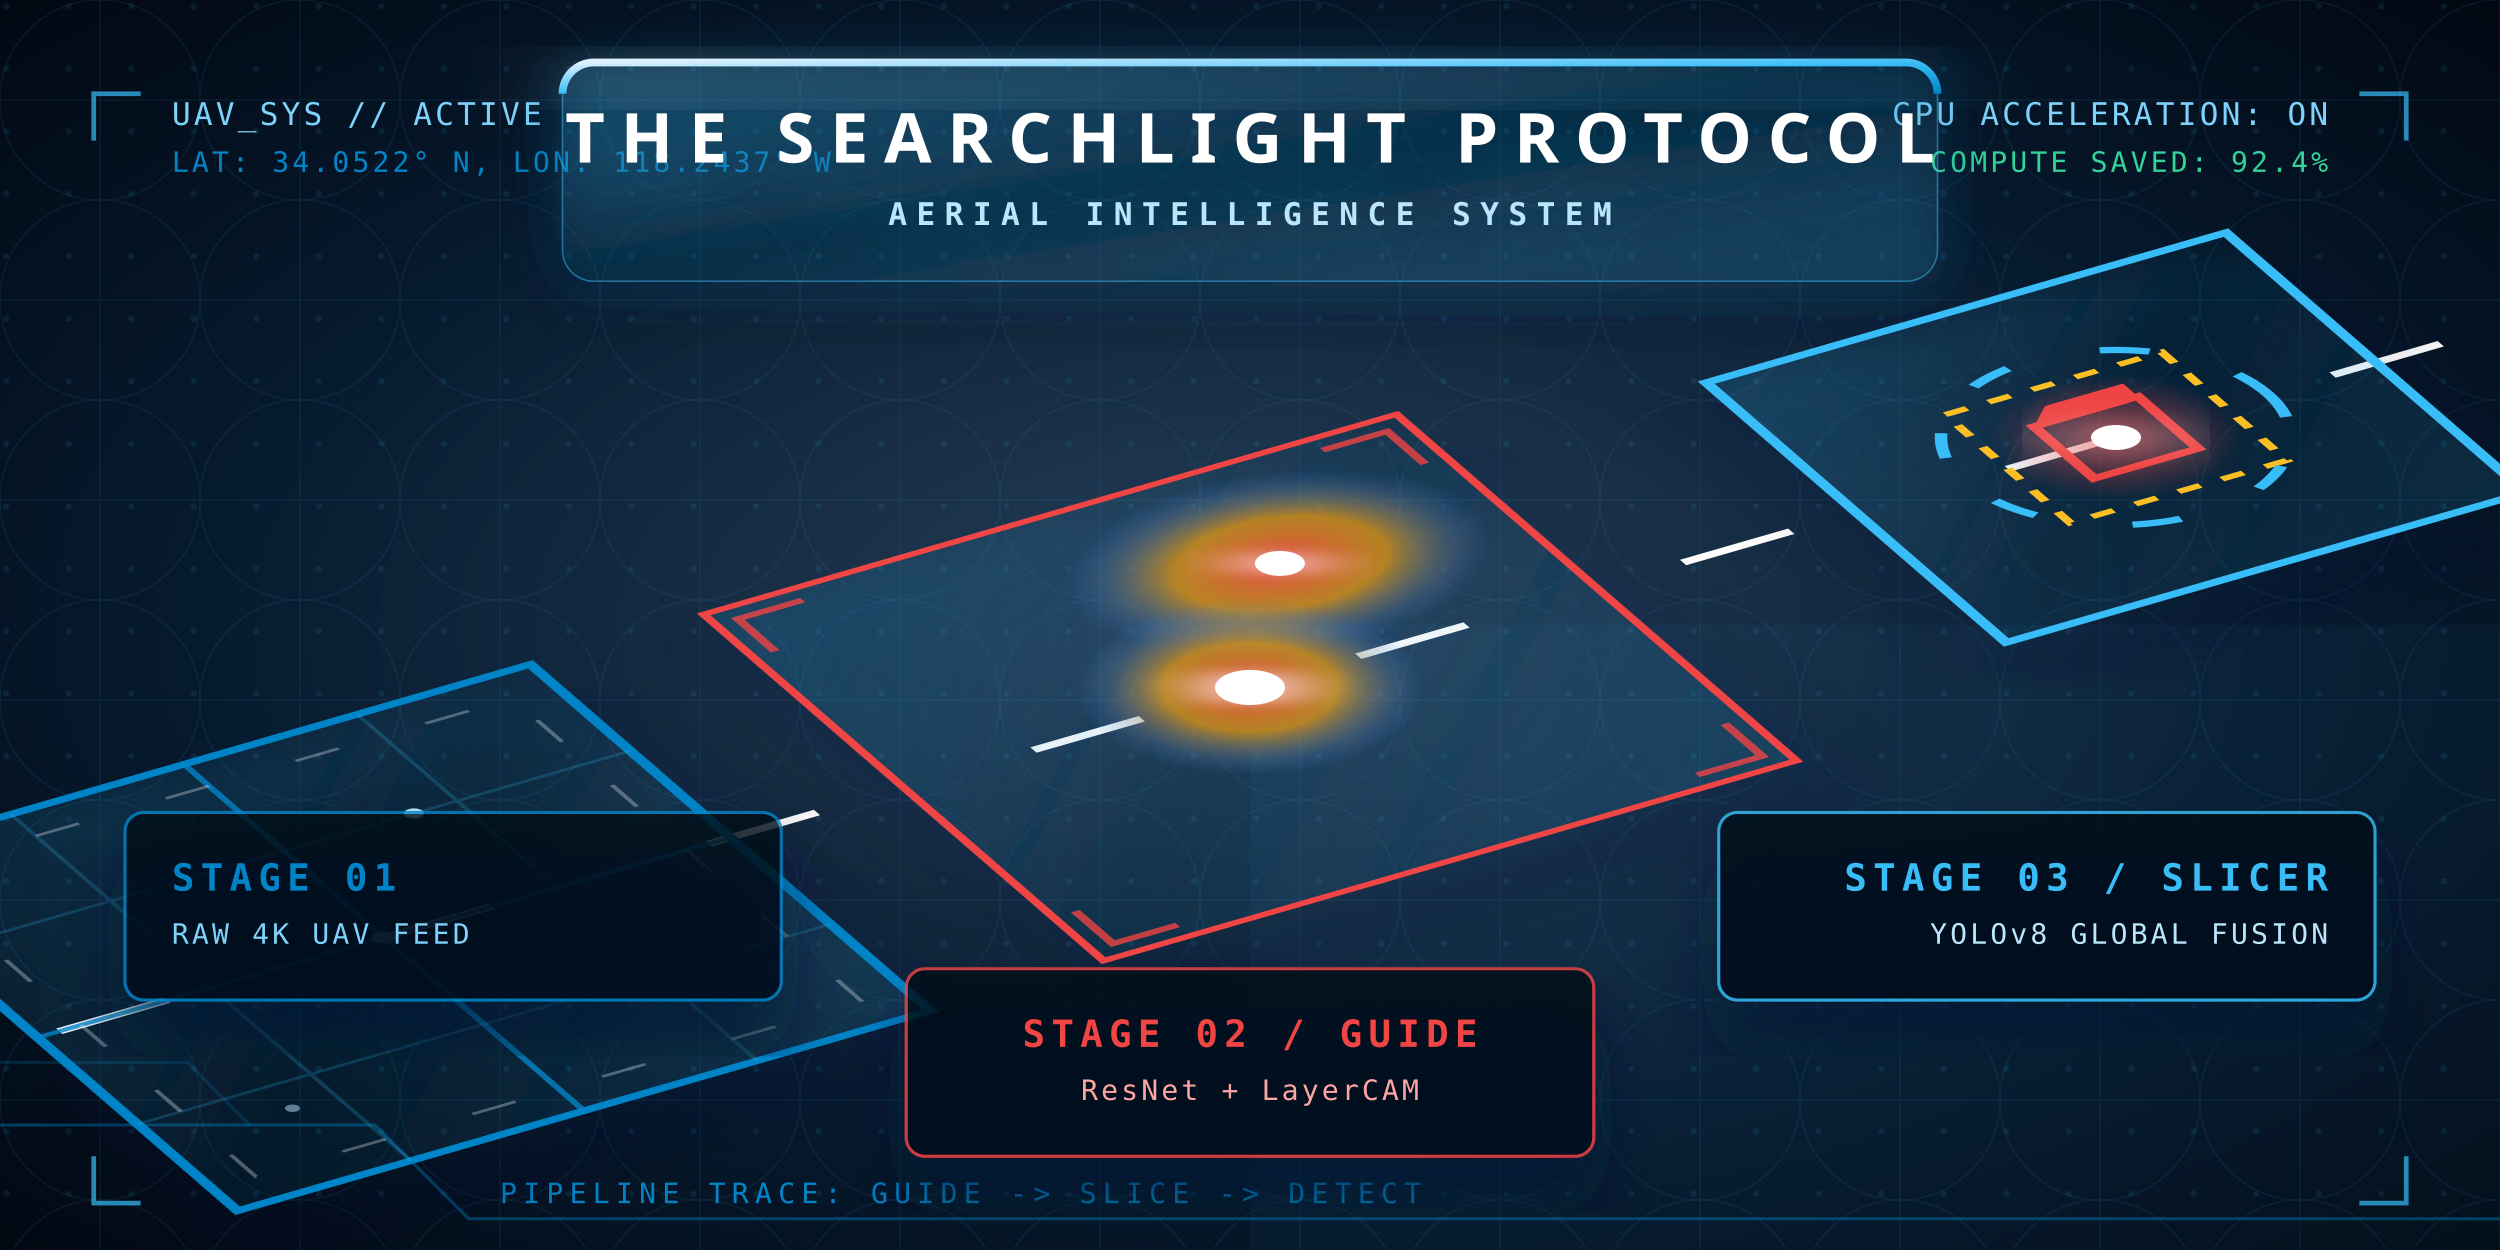
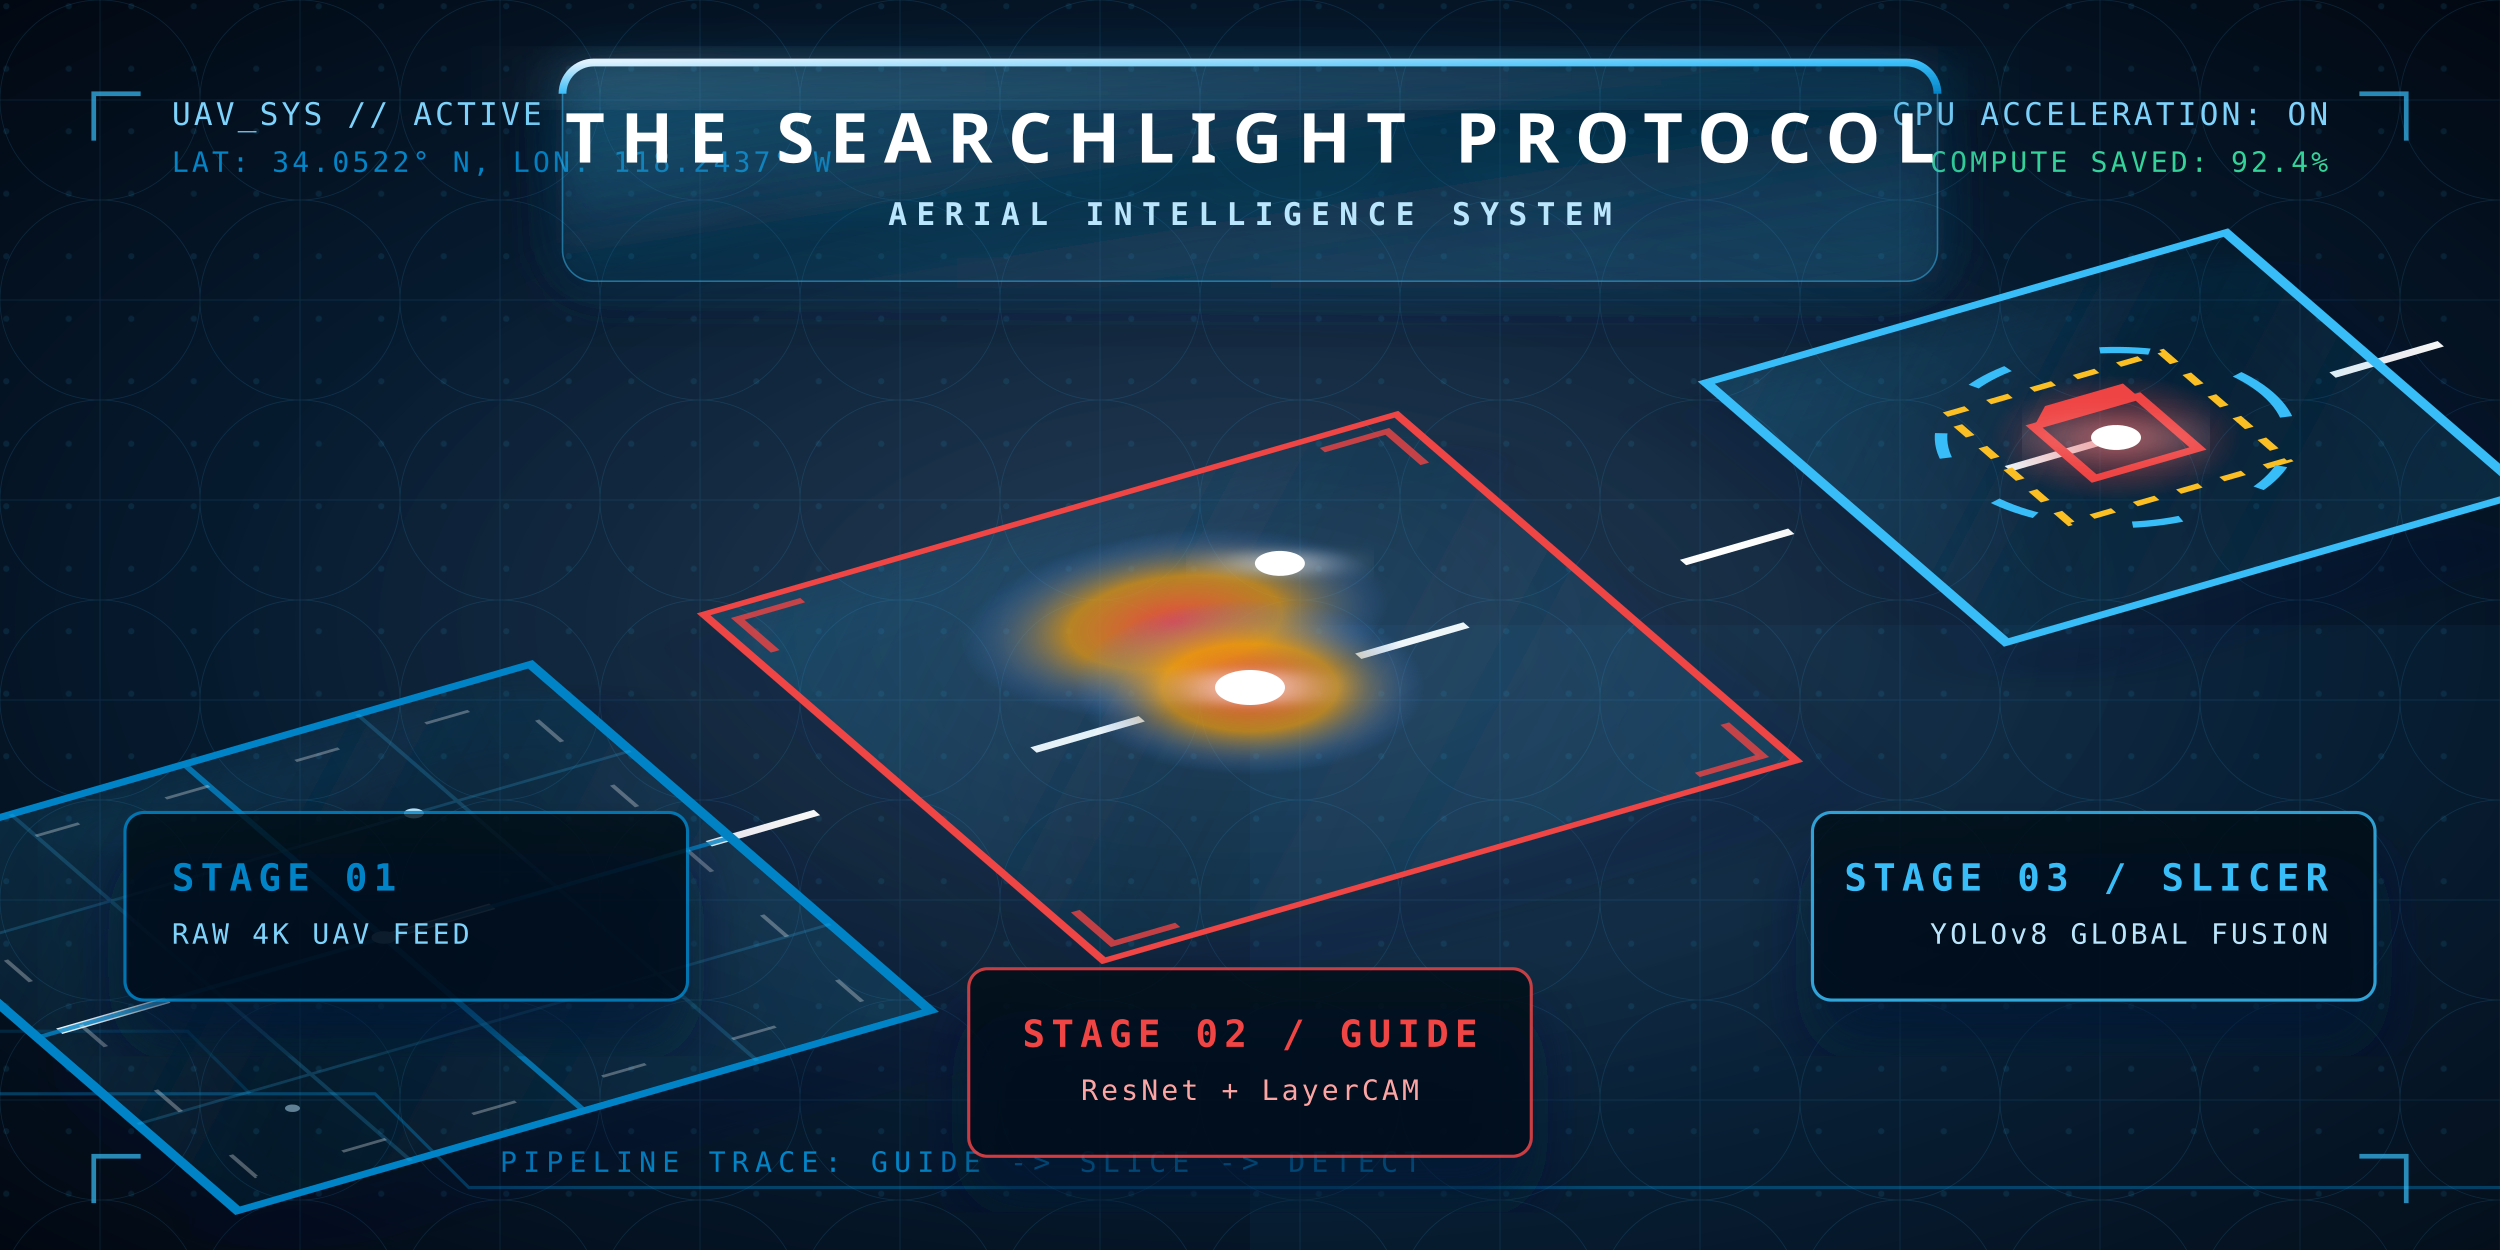
<svg xmlns="http://www.w3.org/2000/svg" viewBox="0 0 800 400" width="100%" height="100%">
  <defs>
    <radialGradient id="radarAura" cx="50%" cy="50%" r="70%">
      <stop offset="0%" stop-color="#0F2B48" stop-opacity="0.9" />
      <stop offset="60%" stop-color="#061A2E" stop-opacity="1" />
      <stop offset="100%" stop-color="#020812" stop-opacity="1" />
    </radialGradient>
    <pattern id="radarGrid" width="80" height="80" patternUnits="userSpaceOnUse" patternTransform="scale(0.8)">
      <circle cx="40" cy="40" r="40" fill="none" stroke="#38BDF8" stroke-width="0.3" stroke-opacity="0.15" />
      <path d="M 0 40 L 80 40 M 40 0 L 40 80" stroke="#38BDF8" stroke-width="0.3" stroke-opacity="0.15" />
    </pattern>
    <pattern id="dotGrid" width="20" height="20" patternUnits="userSpaceOnUse">
      <circle cx="2" cy="2" r="1" fill="#38BDF8" opacity="0.1" />
    </pattern>
    <linearGradient id="glassLinear" x1="0" y1="0" x2="1" y2="1">
      <stop offset="0%" stop-color="#38BDF8" stop-opacity="0.15" />
      <stop offset="50%" stop-color="#38BDF8" stop-opacity="0.03" />
      <stop offset="100%" stop-color="#38BDF8" stop-opacity="0.1" />
    </linearGradient>
    <linearGradient id="neonCyan" x1="0" y1="0" x2="1" y2="1">
      <stop offset="0%" stop-color="#E0F2FE" />
      <stop offset="50%" stop-color="#38BDF8" />
      <stop offset="100%" stop-color="#0284C7" />
    </linearGradient>
    <radialGradient id="hotspot" cx="50%" cy="50%" r="50%">
      <stop offset="0%" stop-color="#EF4444" stop-opacity="0.95" />
      <stop offset="50%" stop-color="#F59E0B" stop-opacity="0.7" />
      <stop offset="100%" stop-color="#3B82F6" stop-opacity="0" />
    </radialGradient>
    <radialGradient id="targetGlow" cx="50%" cy="50%" r="50%">
      <stop offset="0%" stop-color="#EF4444" stop-opacity="0.6" />
      <stop offset="100%" stop-color="#EF4444" stop-opacity="0" />
    </radialGradient>
    <filter id="glassBlur" x="-20%" y="-20%" width="140%" height="140%">
      <feGaussianBlur stdDeviation="8" result="blur" />
      <feComposite in="SourceGraphic" in2="blur" operator="over" />
    </filter>
    <filter id="glowCyan" x="-50%" y="-50%" width="200%" height="200%">
      <feGaussianBlur stdDeviation="15" result="blur2" />
      <feGaussianBlur stdDeviation="5" result="blur1" />
      <feMerge>
        <feMergeNode in="blur2" />
        <feMergeNode in="blur1" />
        <feMergeNode in="SourceGraphic" />
      </feMerge>
    </filter>
    <filter id="glowRed" x="-50%" y="-50%" width="200%" height="200%">
      <feGaussianBlur stdDeviation="6" result="blur1" />
      <feMerge>
        <feMergeNode in="blur1" />
        <feMergeNode in="SourceGraphic" />
      </feMerge>
    </filter>
    <filter id="shadowHeavy" x="-30%" y="-30%" width="160%" height="160%">
      <feDropShadow dx="0" dy="35" stdDeviation="30" flood-color="#000" flood-opacity="0.9" />
      <feDropShadow dx="0" dy="15" stdDeviation="10" flood-color="#011F36" flood-opacity="0.8" />
    </filter>
    <linearGradient id="beam" x1="0" y1="0" x2="1" y2="0">
      <stop offset="0%" stop-color="#38BDF8" stop-opacity="0" />
      <stop offset="50%" stop-color="#38BDF8" stop-opacity="0.9" />
      <stop offset="100%" stop-color="#38BDF8" stop-opacity="0" />
    </linearGradient>
  </defs>
  <rect width="100%" height="100%" fill="url(#radarAura)" />
  <rect width="100%" height="100%" fill="url(#radarGrid)" />
  <rect width="100%" height="100%" fill="url(#dotGrid)" />
  <path d="M 400 200 L 900 200 A 500 500 0 0 1 400 700 Z" fill="#38BDF8" opacity="0.04">
    <animateTransform attributeName="transform" type="rotate" from="0 400 200" to="360 400 200" dur="10s" repeatCount="indefinite" />
  </path>
  <g transform="translate(30, 30)">
    <path d="M 0 15 L 0 0 L 15 0" fill="none" stroke="#38BDF8" stroke-width="1.5" opacity="0.7" />
    <text x="25" y="10" fill="#7DD3FC" font-family="monospace" font-size="10" letter-spacing="1">UAV_SYS // ACTIVE</text>
    <text x="25" y="25" fill="#0284C7" font-family="monospace" font-size="9" letter-spacing="1">LAT: 34.0522° N, LON: 118.2437° W</text>
  </g>
  <g transform="translate(620, 30)">
    <path d="M 150 15 L 150 0 L 135 0" fill="none" stroke="#38BDF8" stroke-width="1.5" opacity="0.7" />
    <text x="125" y="10" fill="#7DD3FC" font-family="monospace" font-size="10" letter-spacing="1" text-anchor="end">GPU ACCELERATION: ON</text>
    <text x="125" y="25" fill="#34D399" font-family="monospace" font-size="9" letter-spacing="1" text-anchor="end">COMPUTE SAVED: 92.4%</text>
  </g>
  <g transform="translate(180, 20)" filter="url(#shadowHeavy)">
    <rect width="440" height="70" rx="10" fill="url(#glassLinear)" stroke="#38BDF8" stroke-width="0.5" stroke-opacity="0.5" filter="url(#glassBlur)" />
    <path d="M 0 10 C 0 4.5 4.5 0 10 0 L 430 0 C 435.5 0 440 4.5 440 10" fill="none" stroke="url(#neonCyan)" stroke-width="2.5" filter="url(#glowCyan)" />
    <text x="220" y="32" fill="#FFFFFF" font-family="system-ui, sans-serif" font-size="22" font-weight="900" letter-spacing="5" text-anchor="middle">THE SEARCHLIGHT PROTOCOL</text>
    <text x="220" y="52" fill="#BAE6FD" font-family="monospace" font-size="10" font-weight="600" letter-spacing="3" text-anchor="middle">AERIAL INTELLIGENCE SYSTEM</text>
  </g>
-   <path d="M 0 360 L 120 360 L 150 390 L 800 390" fill="none" stroke="#0284C7" stroke-width="1" opacity="0.4" />
-   <path d="M 0 340 L 60 340 L 80 360" fill="none" stroke="#0284C7" stroke-width="1" opacity="0.2" />
-   <text x="160" y="385" fill="#0284C7" font-family="monospace" font-size="9" letter-spacing="2">PIPELINE TRACE: GUIDE -&gt; SLICE -&gt; DETECT</text>
+   <path d="M 0 350 L 120 350 L 150 380 L 800 380" fill="none" stroke="#0284C7" stroke-width="1" opacity="0.4" />
+   <path d="M 0 330 L 60 330 L 80 350" fill="none" stroke="#0284C7" stroke-width="1" opacity="0.2" />
+   <text x="160" y="375" fill="#0284C7" font-family="monospace" font-size="9" letter-spacing="2">PIPELINE TRACE: GUIDE -&gt; SLICE -&gt; DETECT</text>
  <g transform="translate(400, 220) scale(1.6, 0.8) rotate(-30)">
    <line x1="-350" y1="0" x2="350" y2="0" stroke="url(#beam)" stroke-width="10" filter="url(#glowCyan)" />
    <line x1="-350" y1="0" x2="350" y2="0" stroke="#FFF" stroke-width="2.5" stroke-dasharray="25 50">
      <animate attributeName="stroke-dashoffset" values="75;0" dur="1s" repeatCount="indefinite" />
    </line>
    <g transform="translate(-200, 0)">
      <rect x="-80" y="-80" width="160" height="160" fill="url(#glassLinear)" stroke="#0284C7" stroke-width="2.5" filter="url(#shadowHeavy)" />
      <path d="M -80 0 L 80 0 M 0 -80 L 0 80" stroke="#0284C7" opacity="0.8" stroke-width="1.5" />
      <path d="M -40 -80 L -40 80 M 40 -80 L 40 80 M -80 -40 L 80 -40 M -80 40 L 80 40" stroke="#38BDF8" opacity="0.2" stroke-width="1" />
      <circle cx="0" cy="0" r="2.5" fill="#BAE6FD" />
      <circle cx="30" cy="-40" r="2" fill="#BAE6FD" />
      <circle cx="-50" cy="50" r="1.5" fill="#BAE6FD" opacity="0.5" />
      <rect x="-70" y="-70" width="140" height="140" fill="none" stroke="#fff" stroke-width="1" stroke-dasharray="10 20" opacity="0.3">
        <animateTransform attributeName="transform" type="rotate" from="0" to="360" dur="8s" repeatCount="indefinite" />
      </rect>
    </g>
    <g transform="translate(0, 0)">
      <rect x="-80" y="-80" width="160" height="160" fill="url(#glassLinear)" stroke="#EF4444" stroke-width="2" filter="url(#shadowHeavy)" />
-       <rect x="-15" y="-75" width="90" height="70" fill="url(#hotspot)" />
+       <rect x="-45" y="-65" width="90" height="70" fill="url(#hotspot)" />
      <circle cx="30" cy="-40" r="5" fill="#FFF" filter="url(#glowRed)" />
      <rect x="-35" y="-35" width="70" height="70" fill="url(#hotspot)" />
      <circle cx="0" cy="0" r="7" fill="#FFF" filter="url(#glowRed)">
        <animate attributeName="opacity" values="0.7;1;0.7" dur="1.5s" repeatCount="indefinite" />
      </circle>
      <path d="M -75 -60 L -75 -75 L -60 -75 M 75 -60 L 75 -75 L 60 -75 M -75 60 L -75 75 L -60 75 M 75 60 L 75 75 L 60 75" fill="none" stroke="#EF4444" stroke-width="2" opacity="0.8" />
    </g>
    <g transform="translate(200, 0)">
      <rect x="-60" y="-60" width="120" height="120" fill="url(#glassLinear)" stroke="#38BDF8" stroke-width="2.5" filter="url(#shadowHeavy)" />
      <rect x="-25" y="-25" width="50" height="50" fill="url(#targetGlow)" stroke="#FBBF24" stroke-width="2" stroke-dasharray="5 5" />
      <rect x="-12" y="-12" width="24" height="24" fill="none" stroke="#EF4444" stroke-width="2.5" />
      <circle cx="0" cy="0" r="3.5" fill="#EF4444" />
      <polygon points="-12,-12 -6,-18 12,-18 12,-12" fill="#EF4444" />
      <circle cx="0" cy="0" r="35" fill="none" stroke="#38BDF8" stroke-width="2.5" stroke-dasharray="10 20">
        <animateTransform attributeName="transform" type="rotate" from="0" to="360" dur="3s" repeatCount="indefinite" />
      </circle>
      <circle cx="0" cy="0" r="5" fill="#FFF" filter="url(#glowCyan)" />
    </g>
  </g>
  <g transform="translate(40, 260)" filter="url(#shadowHeavy)">
-     <rect width="210" height="60" rx="6" fill="#020812" stroke="#0284C7" stroke-width="1" opacity="0.8" />
+     <rect width="180" height="60" rx="6" fill="#020812" stroke="#0284C7" stroke-width="1" opacity="0.8" />
    <text x="15" y="25" fill="#0284C7" font-family="monospace" font-size="12" font-weight="900" letter-spacing="2">STAGE 01</text>
    <text x="15" y="42" fill="#7DD3FC" font-family="monospace" font-size="9" letter-spacing="1">RAW 4K UAV FEED</text>
  </g>
-   <g transform="translate(290, 310)" filter="url(#shadowHeavy)">
-     <rect width="220" height="60" rx="6" fill="#020812" stroke="#EF4444" stroke-width="1" opacity="0.8" />
-     <text x="110" y="25" fill="#EF4444" font-family="monospace" font-size="12" font-weight="900" letter-spacing="2" text-anchor="middle">STAGE 02 / GUIDE</text>
-     <text x="110" y="42" fill="#FCA5A5" font-family="monospace" font-size="9" letter-spacing="1" text-anchor="middle">ResNet + LayerCAM</text>
+   <g transform="translate(310, 310)" filter="url(#shadowHeavy)">
+     <rect width="180" height="60" rx="6" fill="#020812" stroke="#EF4444" stroke-width="1" opacity="0.8" />
+     <text x="90" y="25" fill="#EF4444" font-family="monospace" font-size="12" font-weight="900" letter-spacing="2" text-anchor="middle">STAGE 02 / GUIDE</text>
+     <text x="90" y="42" fill="#FCA5A5" font-family="monospace" font-size="9" letter-spacing="1" text-anchor="middle">ResNet + LayerCAM</text>
  </g>
-   <g transform="translate(550, 260)" filter="url(#shadowHeavy)">
-     <rect width="210" height="60" rx="6" fill="#020812" stroke="#38BDF8" stroke-width="1" opacity="0.8" />
-     <text x="195" y="25" fill="#38BDF8" font-family="monospace" font-size="12" font-weight="900" letter-spacing="2" text-anchor="end">STAGE 03 / SLICER</text>
-     <text x="195" y="42" fill="#BAE6FD" font-family="monospace" font-size="9" letter-spacing="1" text-anchor="end">YOLOv8 GLOBAL FUSION</text>
+   <g transform="translate(580, 260)" filter="url(#shadowHeavy)">
+     <rect width="180" height="60" rx="6" fill="#020812" stroke="#38BDF8" stroke-width="1" opacity="0.8" />
+     <text x="165" y="25" fill="#38BDF8" font-family="monospace" font-size="12" font-weight="900" letter-spacing="2" text-anchor="end">STAGE 03 / SLICER</text>
+     <text x="165" y="42" fill="#BAE6FD" font-family="monospace" font-size="9" letter-spacing="1" text-anchor="end">YOLOv8 GLOBAL FUSION</text>
  </g>
  <g stroke="#38BDF8" stroke-width="1.5" fill="none" opacity="0.7">
-     <path d="M 30 370 L 30 385 L 45 385" />
+     <path d="M 30 385 L 30 370 L 45 370" />
  </g>
  <g stroke="#38BDF8" stroke-width="1.5" fill="none" opacity="0.7">
-     <path d="M 770 370 L 770 385 L 755 385" />
+     <path d="M 770 385 L 770 370 L 755 370" />
  </g>
</svg>
